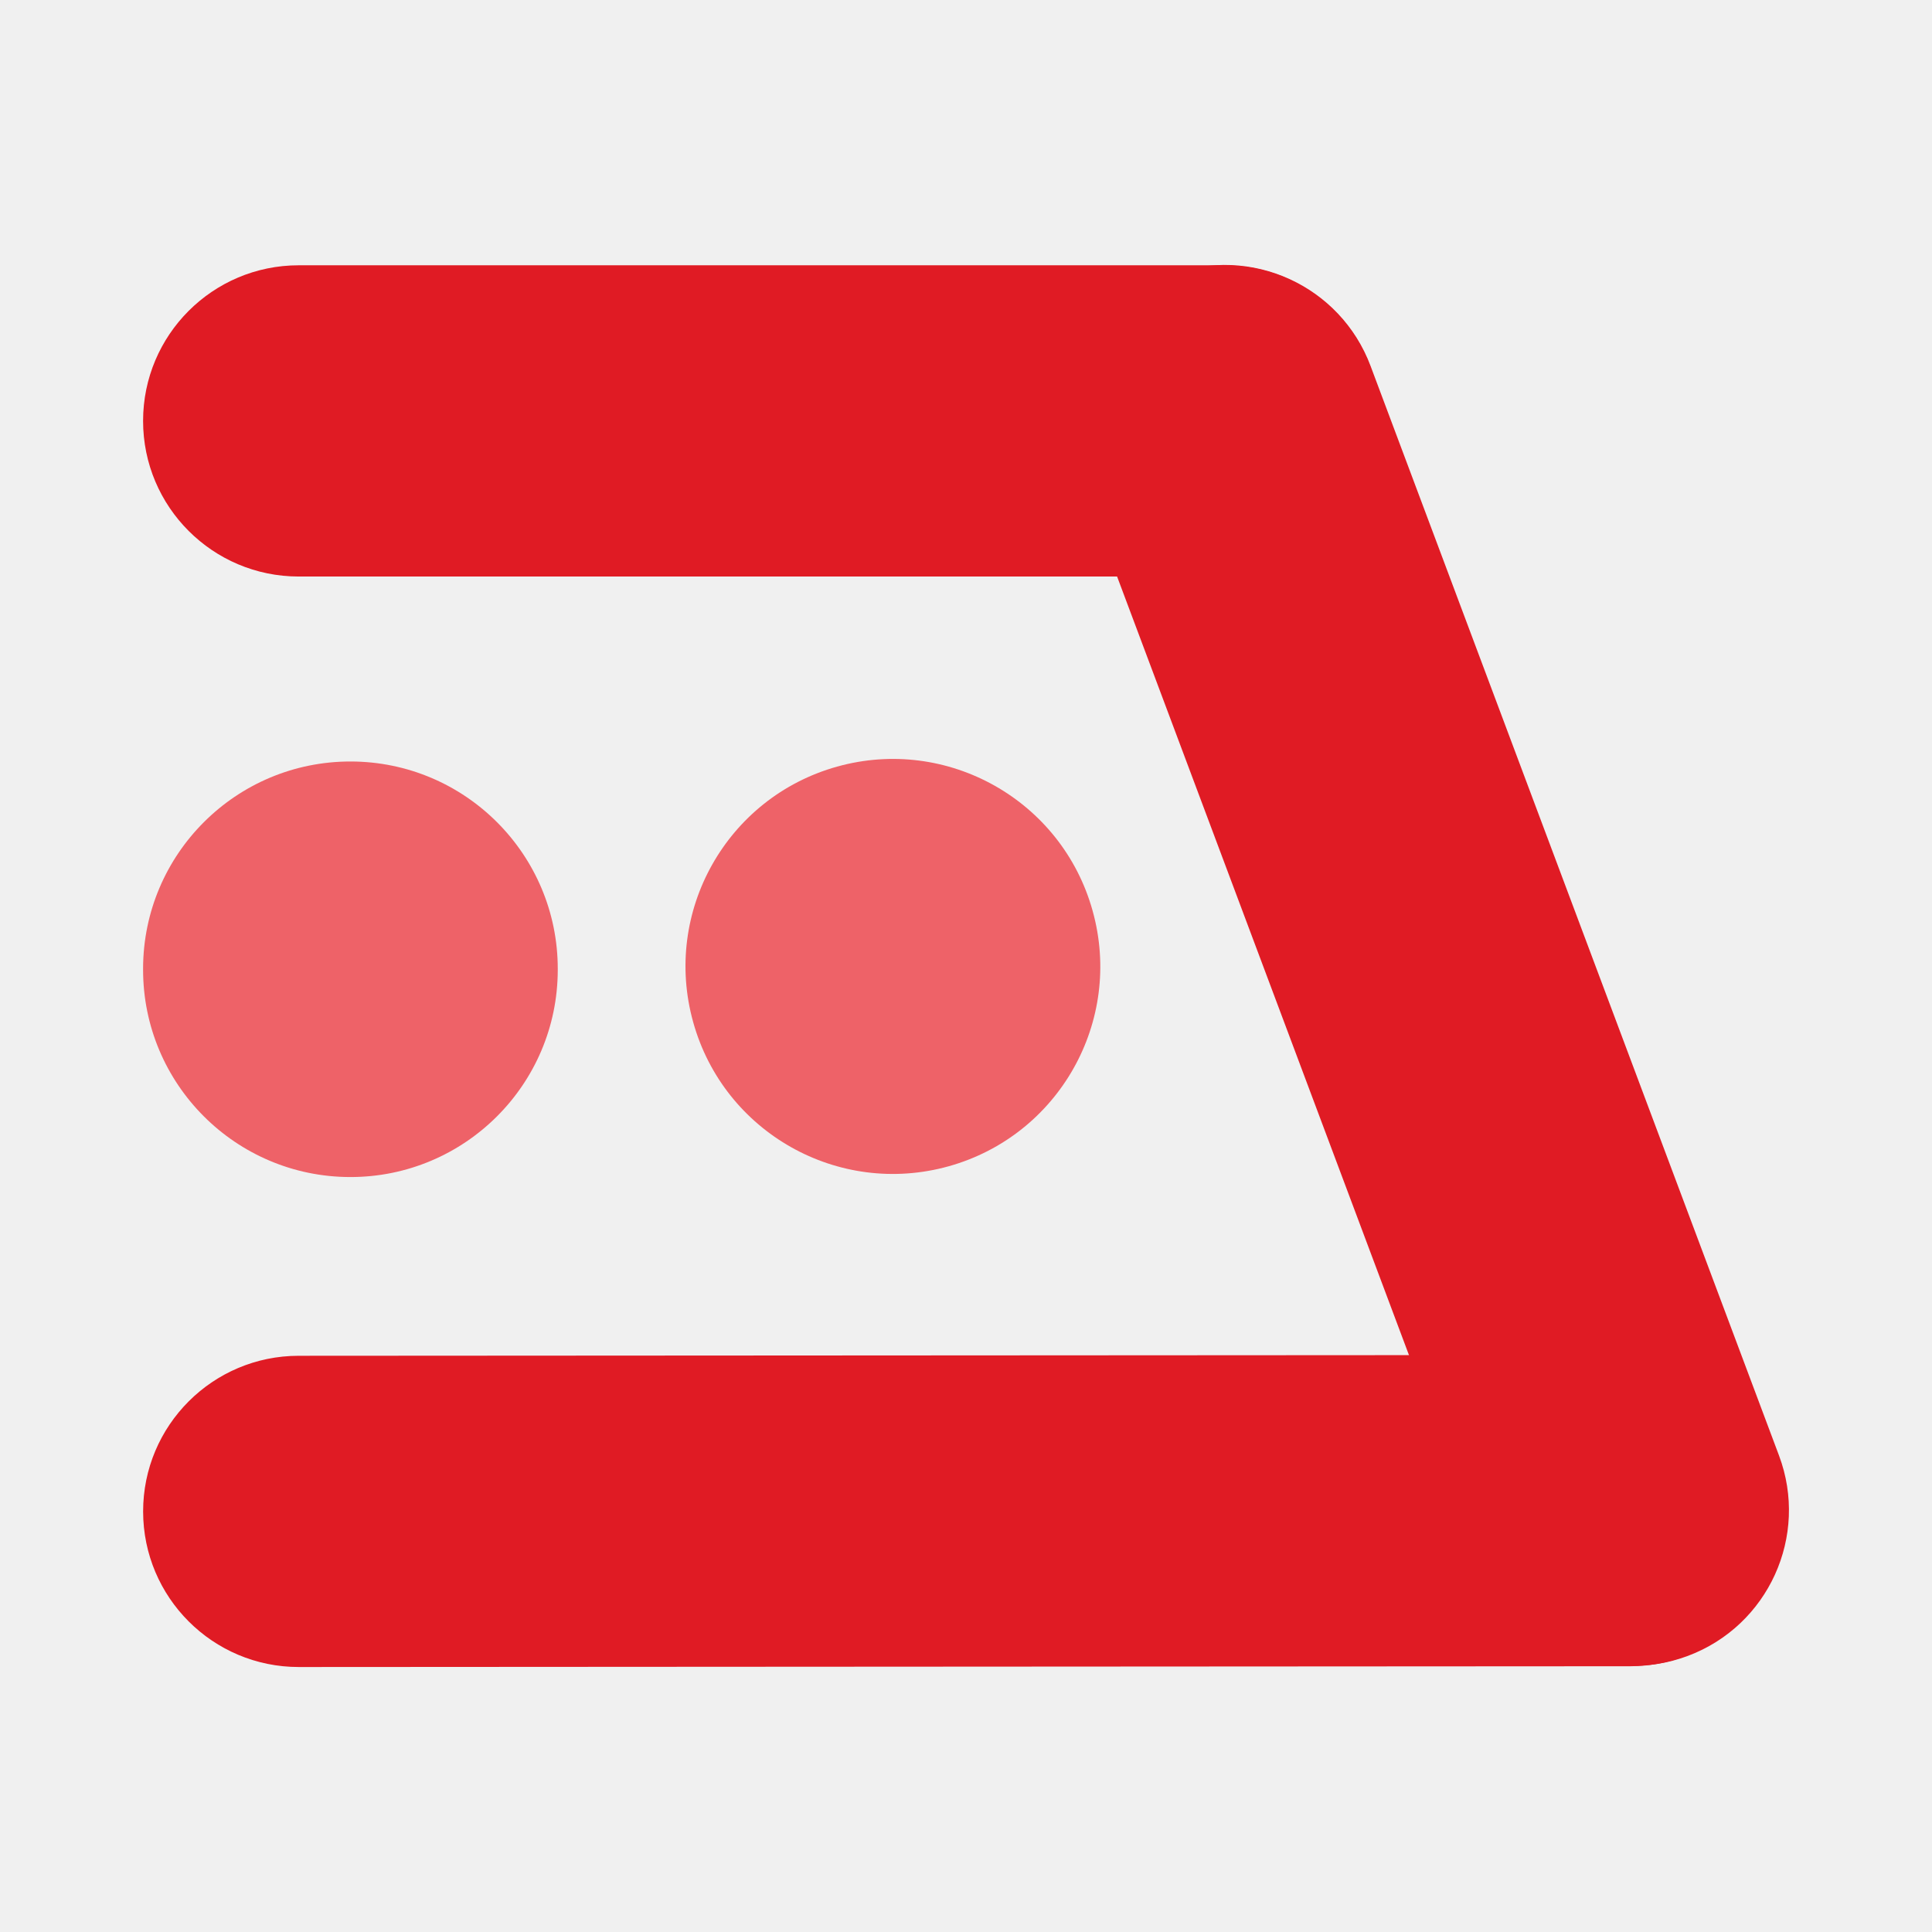
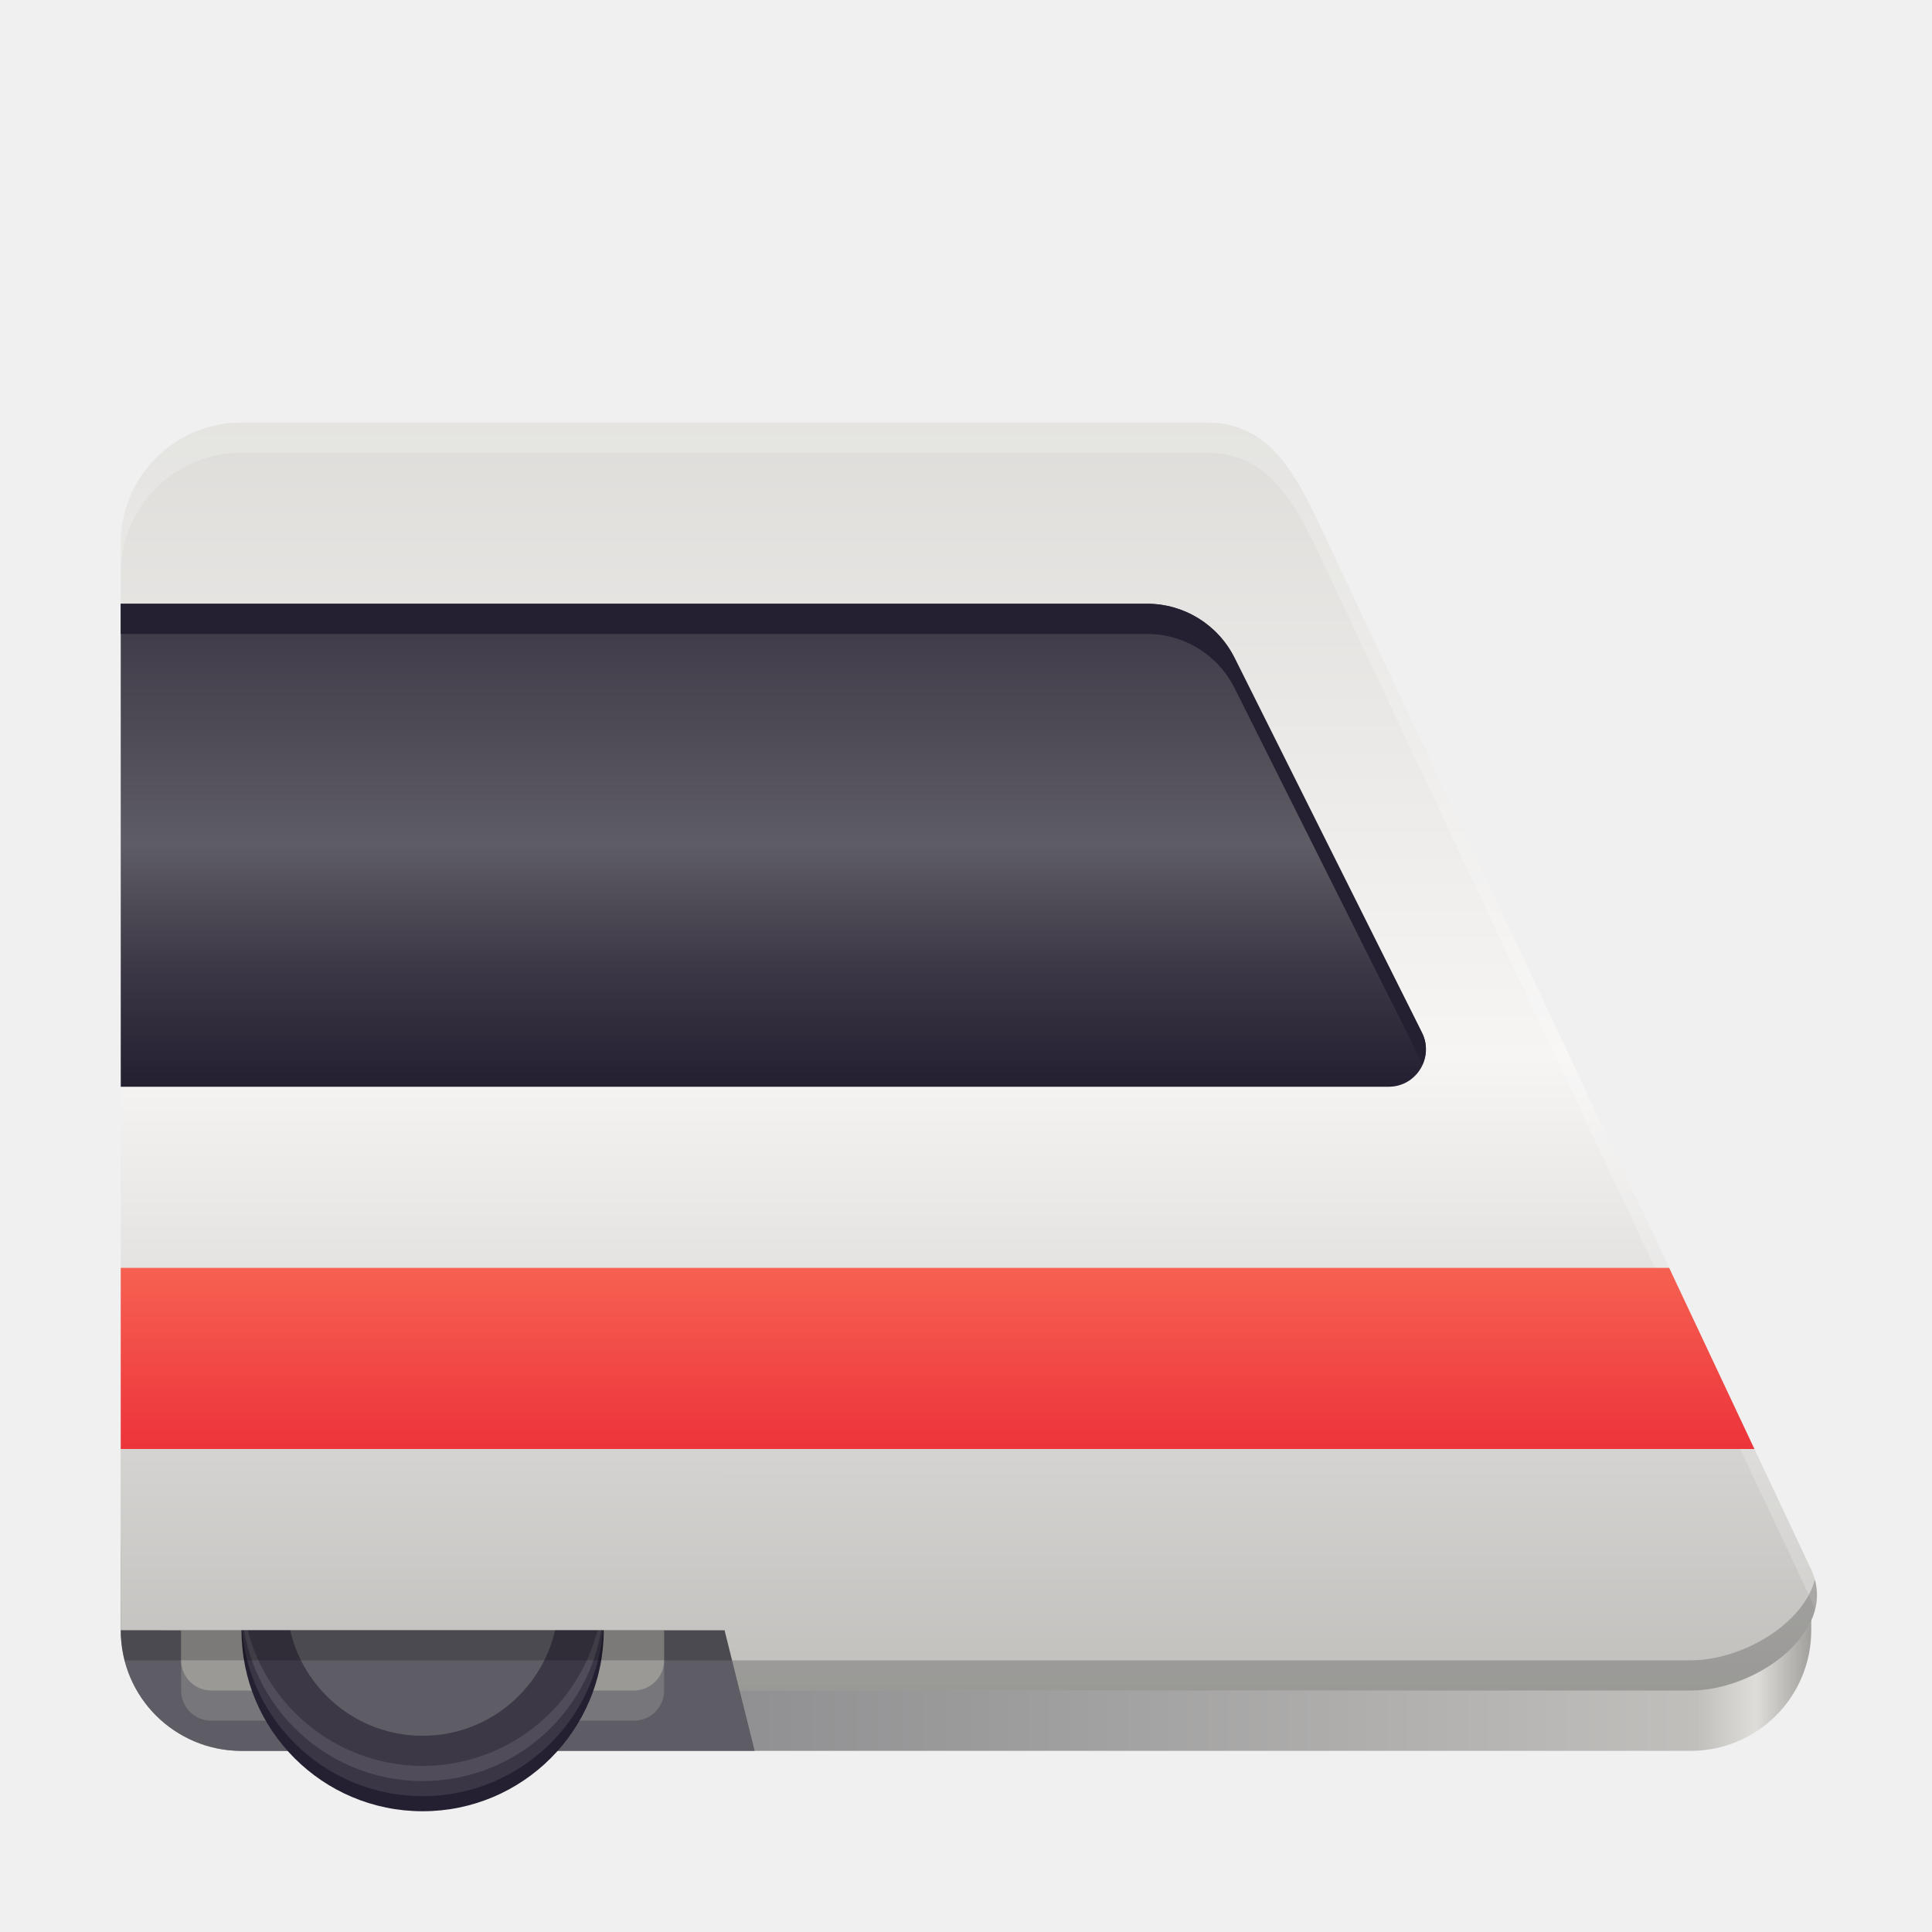
- <svg xmlns="http://www.w3.org/2000/svg" height="1024" viewBox="0 0 1024 1024" width="1024" version="1.1" id="svg18" xml:space="preserve">
-   <defs id="defs22" />
-   <path style="color:#000000;fill:#ed333b;fill-opacity:0.75;stroke-width:9.138;stroke-linecap:round;stroke-linejoin:round;-inkscape-stroke:none" d="m 443.688,406.319 a 109.896,109.896 0 0 0 -76.297,135.389 l 0.036,0.143 a 109.896,109.896 0 0 0 135.389,76.297 109.896,109.896 0 0 0 76.297,-135.389 l -0.036,-0.143 A 109.896,109.896 0 0 0 443.688,406.319 Z" id="path398" />
-   <path style="color:#000000;fill:#ed333b;fill-opacity:0.75;stroke-width:9.138;stroke-linecap:round;stroke-linejoin:round;-inkscape-stroke:none" d="M 185.884,403.606 A 109.896,109.896 0 0 0 75.838,513.349 v 0.482 A 109.896,109.896 0 0 0 185.581,623.859 109.896,109.896 0 0 0 295.627,514.117 v -0.464 A 109.896,109.896 0 0 0 185.884,403.606 Z" id="path401" />
-   <path style="color:#000000;fill:#e01b24;stroke-width:9.138;stroke-linecap:round;stroke-linejoin:round;-inkscape-stroke:none" d="m 863.938,718.182 -705.645,0.41 a 82.483,82.483 0 0 0 -82.437,82.526 82.483,82.483 0 0 0 82.526,82.437 l 705.645,-0.41 a 82.483,82.483 0 0 0 82.436,-82.526 82.483,82.483 0 0 0 -82.526,-82.437 z" id="path404" />
-   <path style="color:#000000;fill:#e01b24;stroke-width:9.138;stroke-linecap:round;stroke-linejoin:round;-inkscape-stroke:none" d="m 620.233,145.695 a 82.483,82.483 0 0 0 -48.277,106.191 l 216.487,577.484 A 82.483,82.483 0 0 0 894.635,877.648 82.483,82.483 0 0 0 942.912,771.456 L 726.424,193.972 A 82.483,82.483 0 0 0 620.233,145.695 Z" id="path407" />
-   <path style="color:#000000;fill:#e01b24;stroke-width:9.138;stroke-linecap:round;stroke-linejoin:round;-inkscape-stroke:none" d="m 158.31,140.609 a 82.483,82.483 0 0 0 -82.472,82.472 82.483,82.483 0 0 0 82.472,82.49 h 490.675 a 82.483,82.483 0 0 0 82.49,-82.49 82.483,82.483 0 0 0 -82.49,-82.472 z" id="path410" />
+ <svg xmlns="http://www.w3.org/2000/svg" xmlns:xlink="http://www.w3.org/1999/xlink" height="128px" viewBox="0 0 128 128" width="128px">
+   <linearGradient id="a" gradientUnits="userSpaceOnUse" x1="8" x2="120.384" y1="116" y2="116">
+     <stop offset="0" stop-color="#9a9996" />
+     <stop offset="0.036" stop-color="#deddda" />
+     <stop offset="0.071" stop-color="#77767b" />
+     <stop offset="0.929" stop-color="#c0bfbc" />
+     <stop offset="0.964" stop-color="#deddda" />
+     <stop offset="1" stop-color="#9a9996" />
+   </linearGradient>
+   <linearGradient id="b" gradientUnits="userSpaceOnUse">
+     <stop offset="0" stop-color="#deddda" />
+     <stop offset="0.5" stop-color="#f6f5f4" />
+     <stop offset="1" stop-color="#c0bfbc" />
+   </linearGradient>
+   <linearGradient id="c" x1="64" x2="64" xlink:href="#b" y1="28" y2="112" />
+   <linearGradient id="d" gradientUnits="userSpaceOnUse" x1="48" x2="48" y1="40" y2="72">
+     <stop offset="0" stop-color="#3d3846" />
+     <stop offset="0.5" stop-color="#5e5c64" />
+     <stop offset="0.75" stop-color="#3d3846" />
+     <stop offset="1" stop-color="#241f31" />
+   </linearGradient>
+   <linearGradient id="e" x1="64" x2="64" xlink:href="#b" y1="28" y2="112" />
+   <linearGradient id="f" gradientUnits="userSpaceOnUse" x1="64" x2="64" y1="96" y2="84">
+     <stop offset="0" stop-color="#ed333b" />
+     <stop offset="1" stop-color="#f66151" />
+   </linearGradient>
+   <path d="m 120 104 v 4 c 0 4.434 -3.566 8 -8 8 h -96 c -4.434 0 -8 -3.566 -8 -8 v -4 z m 0 0" fill="url(#a)" />
+   <path d="m 16 28 h 64 c 4.434 0 6.113 3.988 8 8 l 32 68 c 1.887 4.012 -3.566 8 -8 8 h -96 c -4.434 0 -8 -3.566 -8 -8 v -68 c 0 -4.434 3.566 -8 8 -8 z m 0 0" fill="url(#c)" />
+   <path d="m 16 28 c -4.434 0 -8 3.566 -8 8 v 2 c 0 -4.434 3.566 -8 8 -8 h 64 c 4.434 0 6.113 3.988 8 8 l 32 68 c 0.105 0.223 0.176 0.441 0.238 0.66 c 0.227 -0.855 0.188 -1.758 -0.238 -2.66 l -32 -68 c -1.887 -4.012 -3.566 -8 -8 -8 z m 0 0" fill="#ffffff" fill-opacity="0.2" />
+   <path d="m 8 102 v 2 c 0 4.434 3.566 8 8 8 h 96 c 4.188 0 9.281 -3.562 8.238 -7.34 c -0.773 2.941 -4.805 5.34 -8.238 5.34 h -96 c -4.434 0 -8 -3.566 -8 -8 z m 0 0" fill-opacity="0.2" />
+   <path d="m 48 108 l 2 8 h -34 c -4.434 0 -8 -3.566 -8 -8 z m 0 0" fill="#5e5c64" />
+   <path d="m 14 106 h 28 c 1.105 0 2 0.895 2 2 v 4 c 0 1.105 -0.895 2 -2 2 h -28 c -1.105 0 -2 -0.895 -2 -2 v -4 c 0 -1.105 0.895 -2 2 -2 z m 0 0" fill="#77767b" />
+   <path d="m 14 104 h 28 c 1.105 0 2 0.895 2 2 v 4 c 0 1.105 -0.895 2 -2 2 h -28 c -1.105 0 -2 -0.895 -2 -2 v -4 c 0 -1.105 0.895 -2 2 -2 z m 0 0" fill="#9a9996" />
+   <path d="m 40 108 c 0 6.629 -5.371 12 -12 12 s -12 -5.371 -12 -12 s 5.371 -12 12 -12 s 12 5.371 12 12 z m 0 0" fill="#241f31" />
+   <path d="m 40 106 c 0 6.629 -5.371 12 -12 12 s -12 -5.371 -12 -12 s 5.371 -12 12 -12 s 12 5.371 12 12 z m 0 0" fill="#3d3846" />
+   <path d="m 37 106 c 0 4.969 -4.031 9 -9 9 s -9 -4.031 -9 -9 s 4.031 -9 9 -9 s 9 4.031 9 9 z m 0 0" fill="#5e5c64" />
+   <path d="m 39.941 105.824 c -0.434 6.281 -5.645 11.16 -11.941 11.176 c -6.227 -0.016 -11.41 -4.793 -11.926 -11 c -0.039 0.332 -0.062 0.664 -0.074 1 c 0 6.629 5.371 12 12 12 s 12 -5.371 12 -12 c 0 -0.395 -0.02 -0.785 -0.059 -1.176 z m 0 0" fill="#ffffff" fill-opacity="0.102" />
+   <path d="m 8 106 v 2 c 0 0.691 0.098 1.359 0.258 2 h 40.242 l -0.5 -2 z m 0 0" fill-opacity="0.2" />
+   <path d="m 8 40 h 68 c 2.453 0 4.691 1.387 5.789 3.578 l 12.422 24.844 c 0.82 1.645 -0.375 3.578 -2.211 3.578 h -84 z m 0 0" fill="url(#d)" />
+   <path d="m 8 92 h 40 v 16 h -40 z m 0 0" fill="url(#e)" />
+   <path d="m 8 84 v 12 h 108.234 l -5.648 -12 z m 0 0" fill="url(#f)" />
+   <path d="m 8 40 v 2 h 68 c 2.453 0 4.691 1.387 5.789 3.578 l 12.422 24.844 c 0.016 0.031 0.02 0.066 0.035 0.098 c 0.285 -0.637 0.32 -1.391 -0.035 -2.098 l -12.422 -24.844 c -1.098 -2.191 -3.336 -3.578 -5.789 -3.578 z m 0 0" fill="#241f31" />
</svg>
